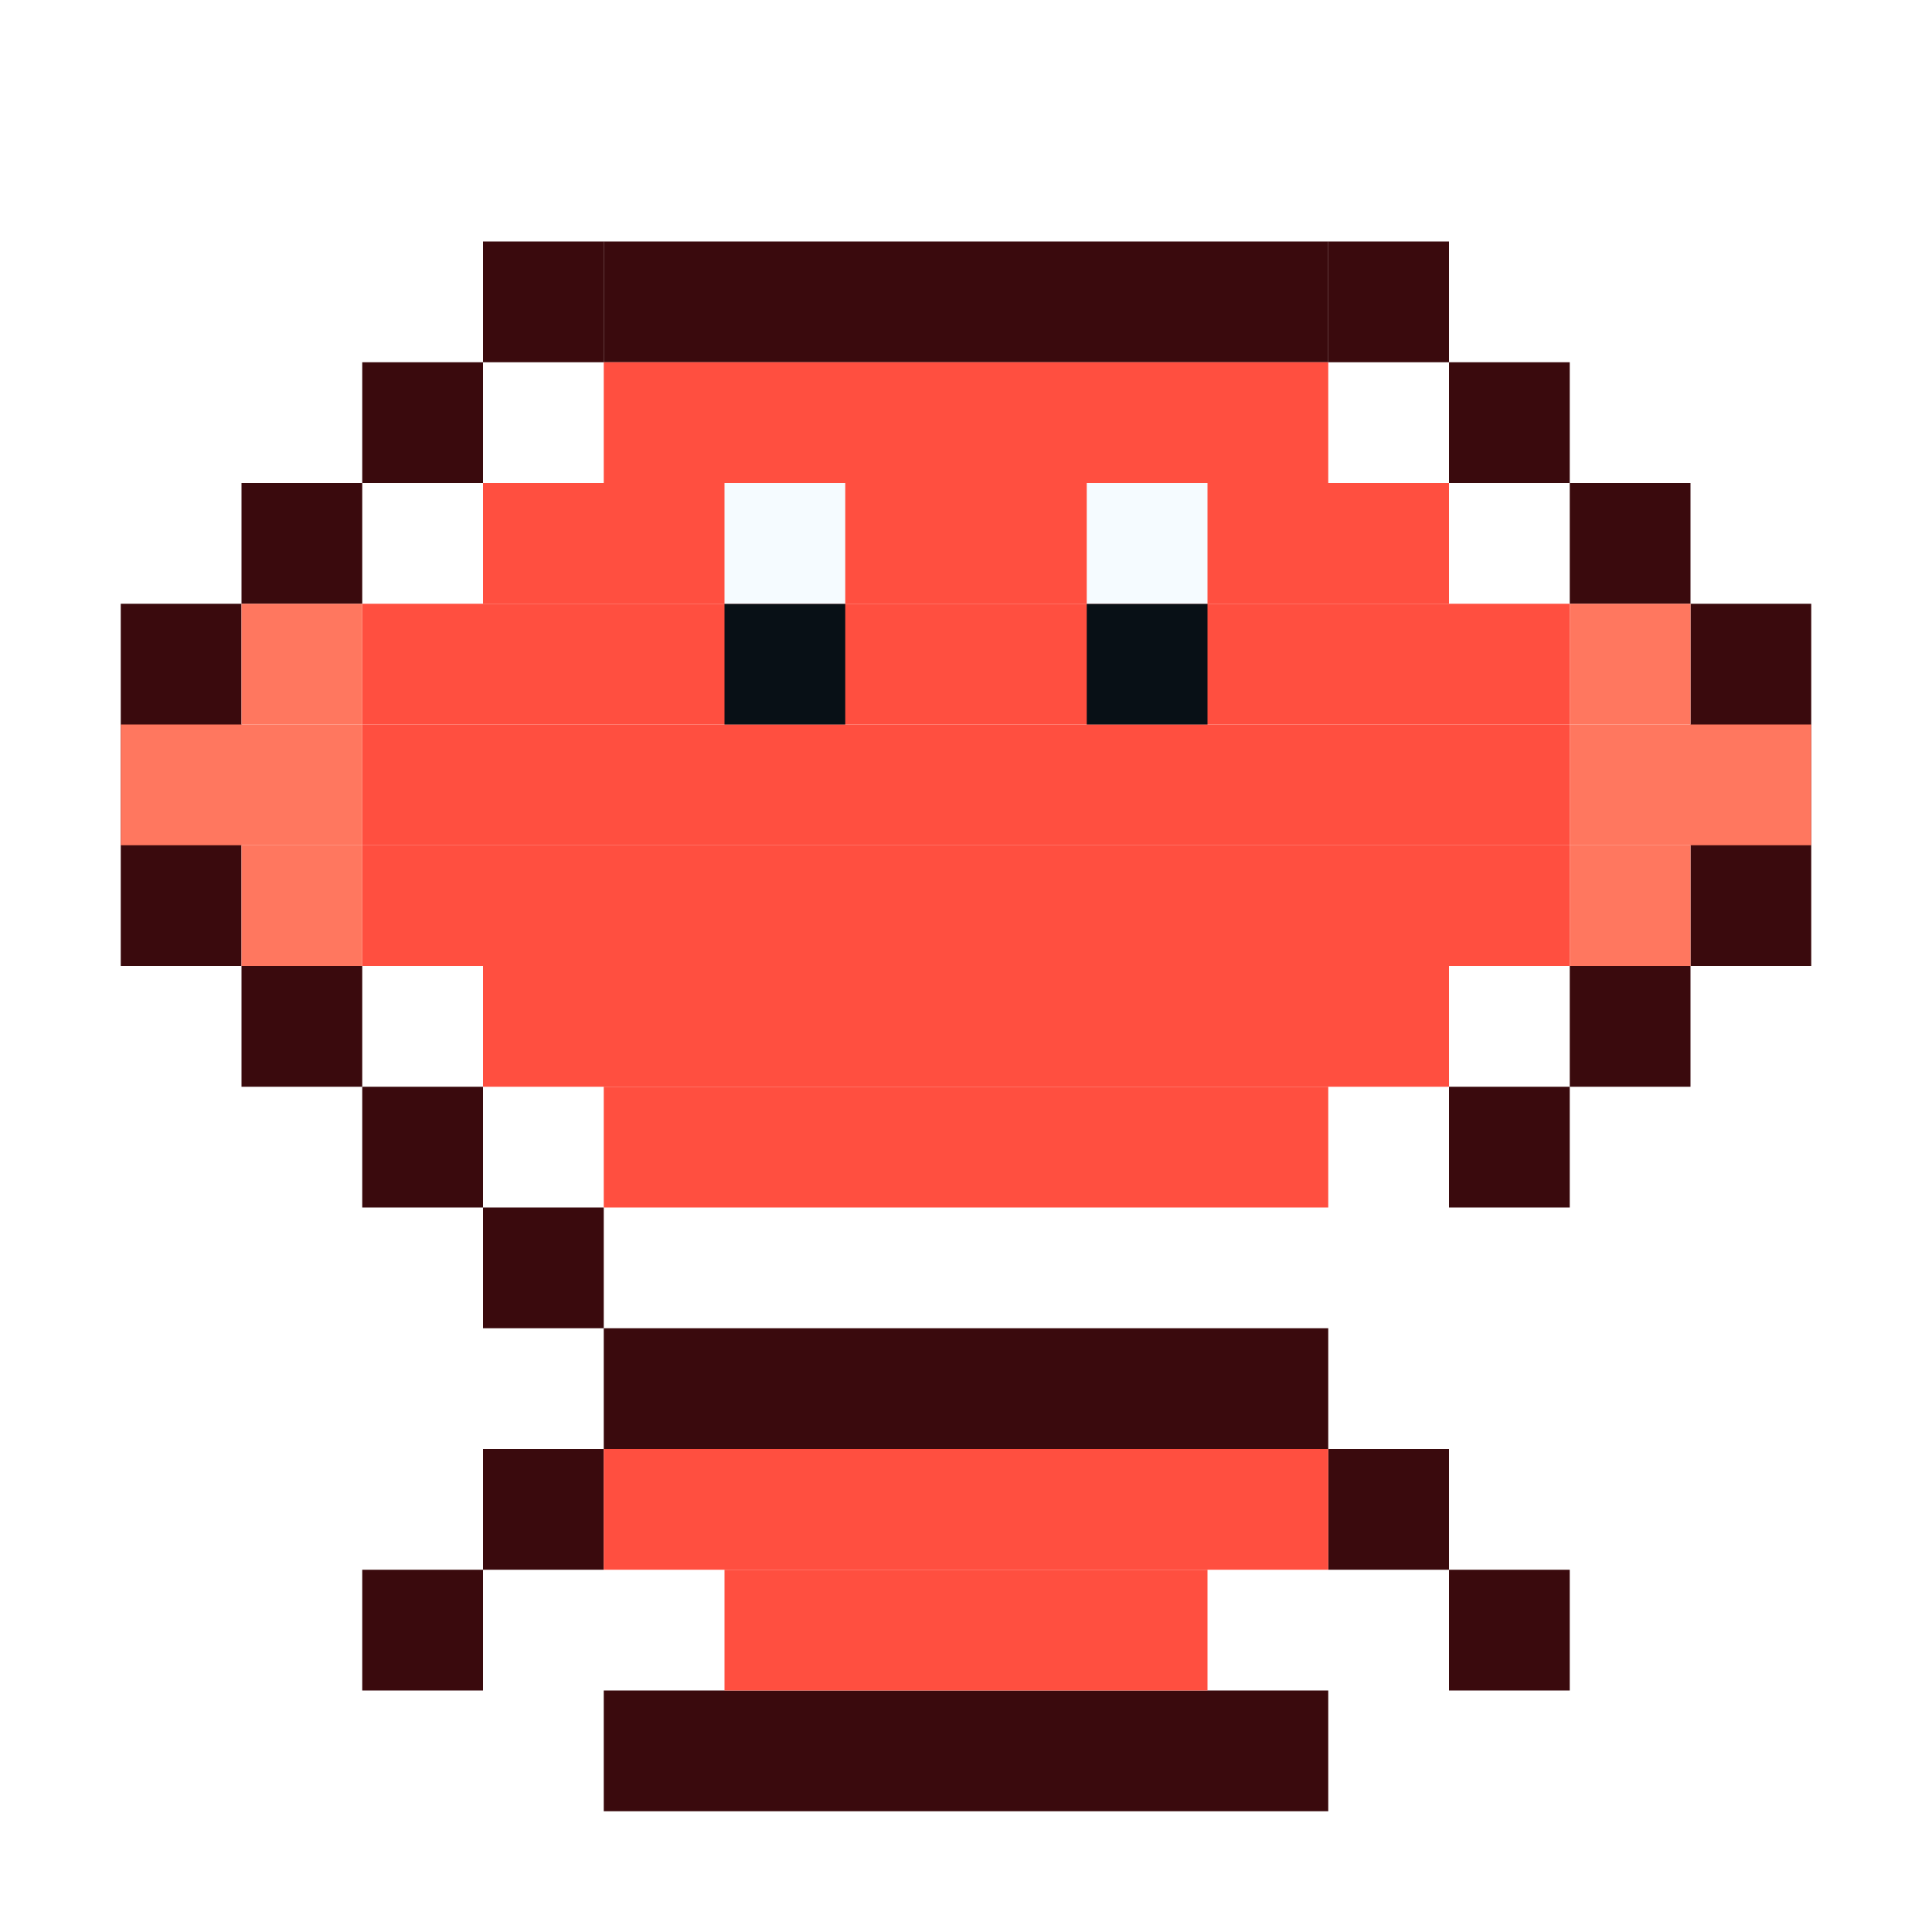
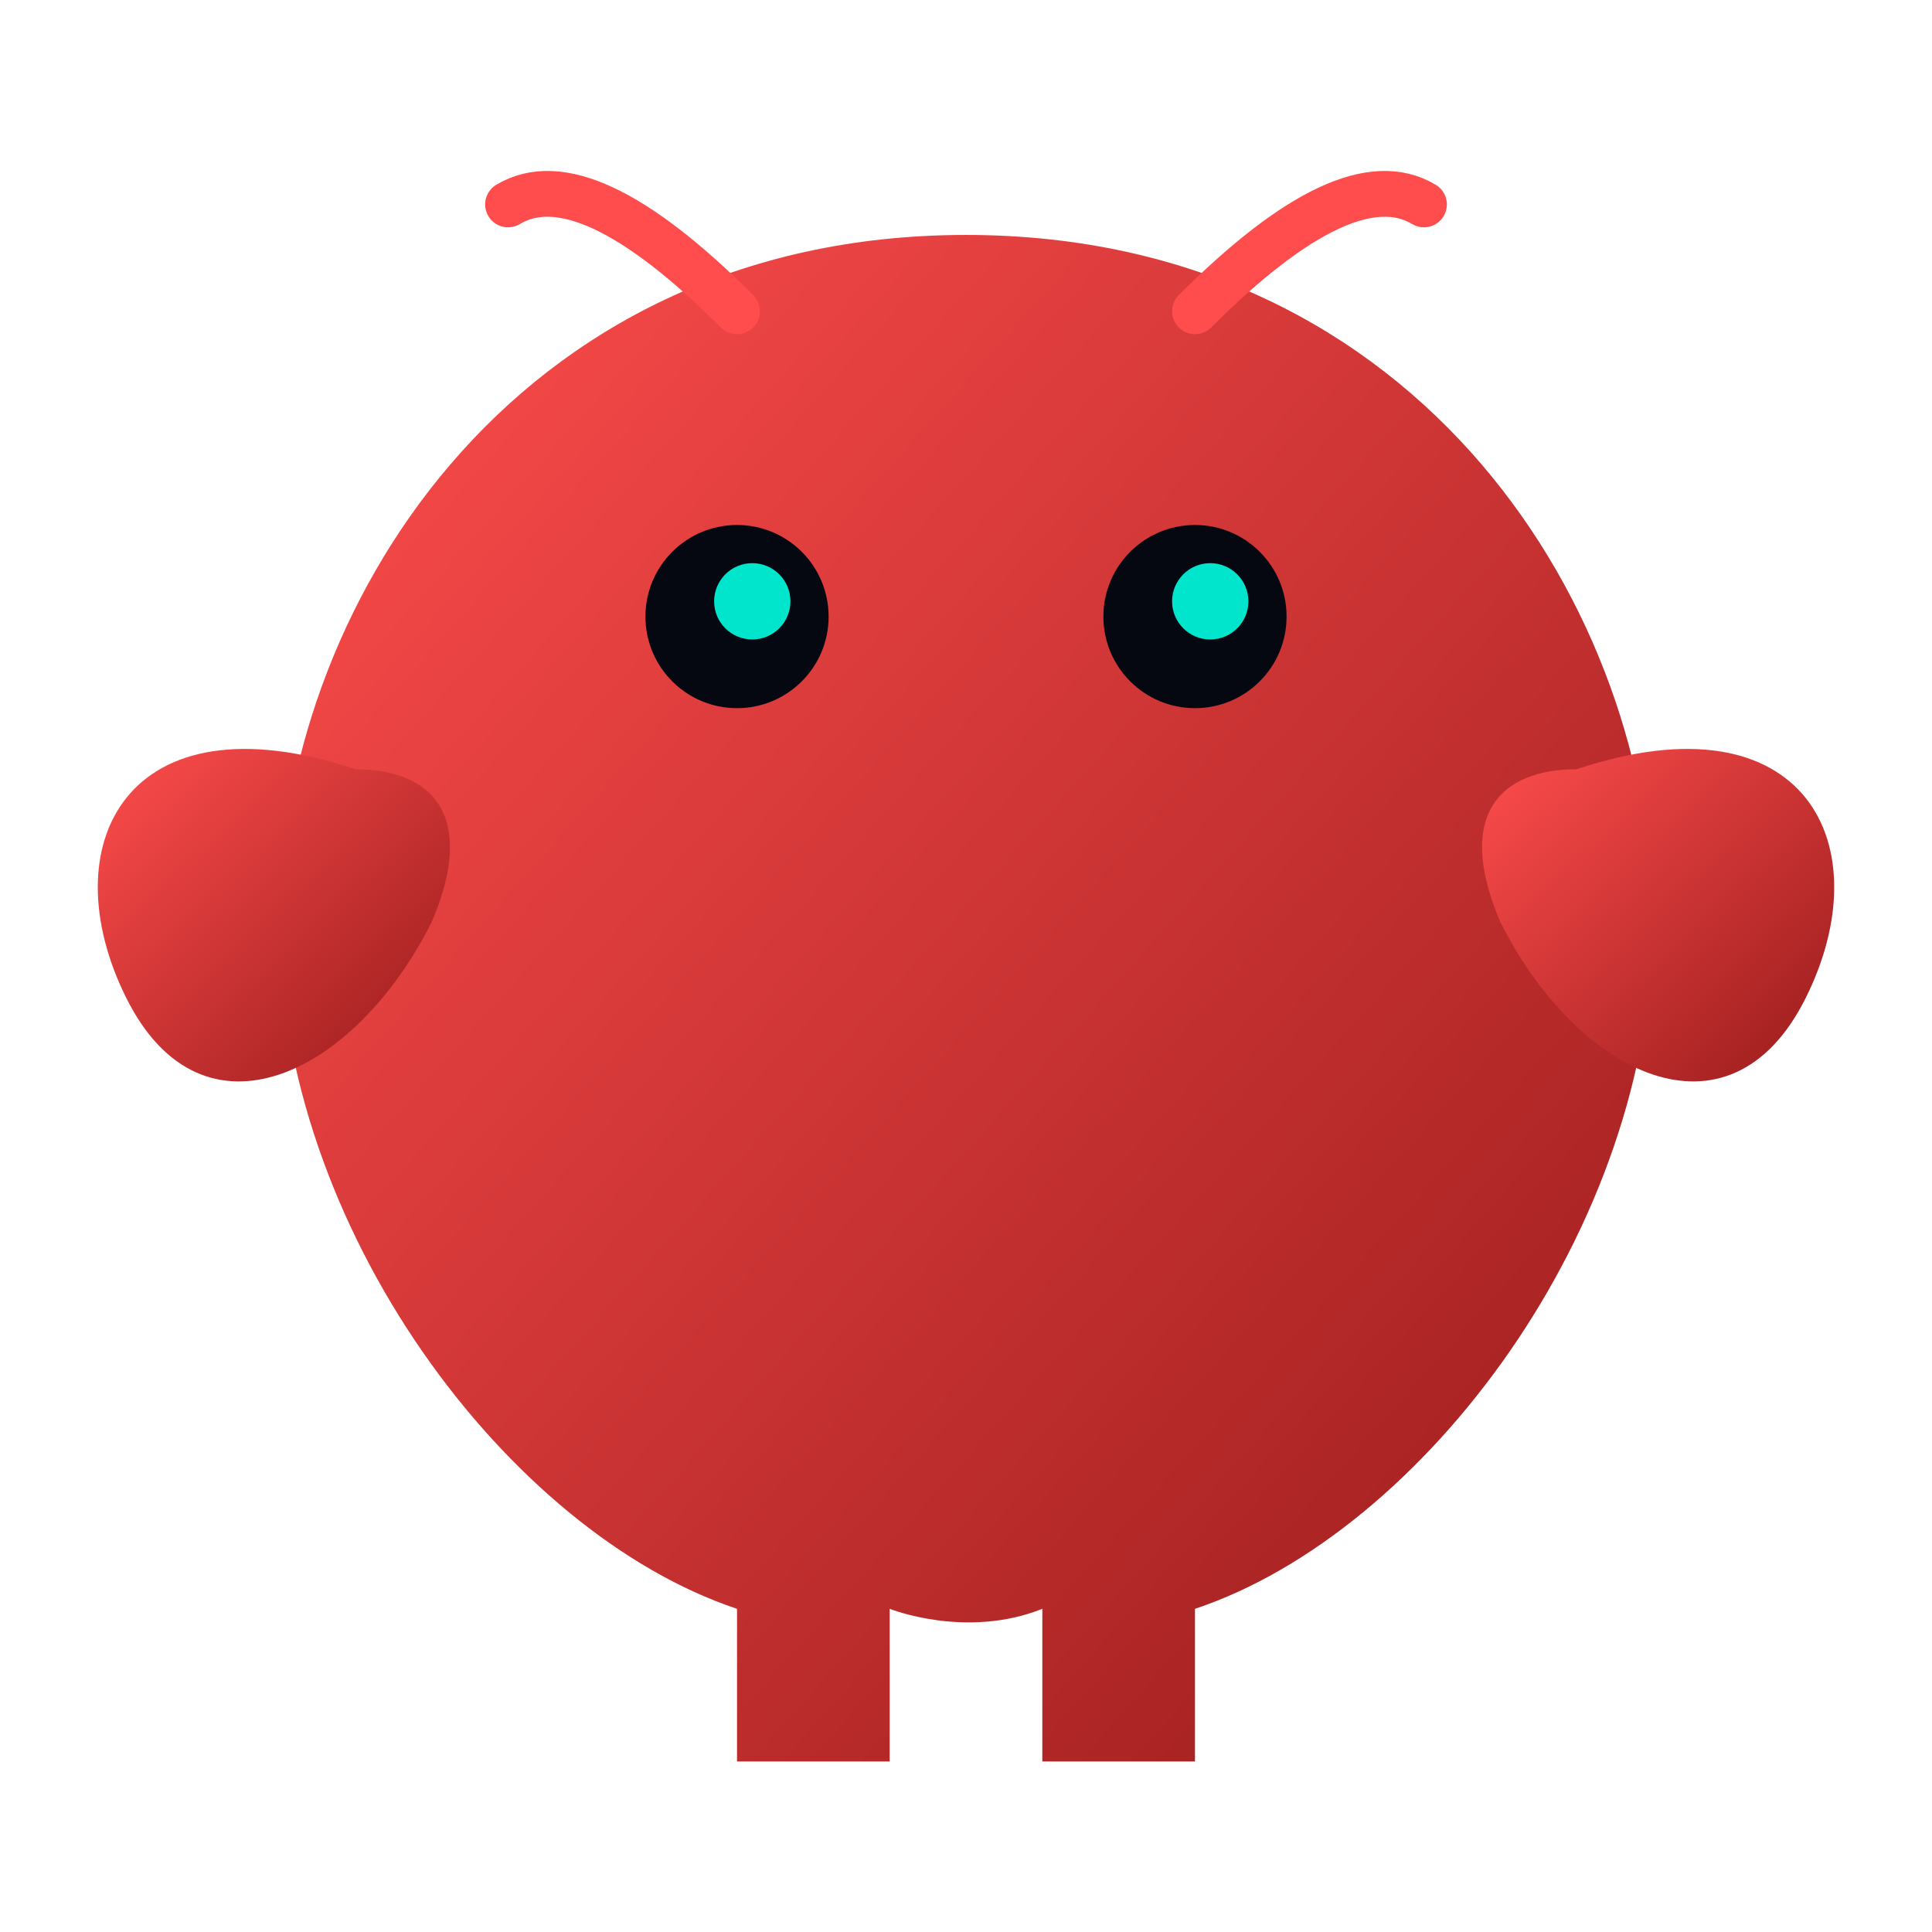
- <svg xmlns="http://www.w3.org/2000/svg" width="64" height="64" viewBox="0 0 16 16" role="img" aria-label="Pixel lobster">
-   <rect width="16" height="16" fill="none" />
-   <g fill="#3a0a0d">
-     <rect x="1" y="5" width="1" height="3" />
-     <rect x="2" y="4" width="1" height="1" />
-     <rect x="2" y="8" width="1" height="1" />
-     <rect x="3" y="3" width="1" height="1" />
-     <rect x="3" y="9" width="1" height="1" />
-     <rect x="4" y="2" width="1" height="1" />
-     <rect x="4" y="10" width="1" height="1" />
-     <rect x="5" y="2" width="6" height="1" />
-     <rect x="11" y="2" width="1" height="1" />
-     <rect x="12" y="3" width="1" height="1" />
-     <rect x="12" y="9" width="1" height="1" />
-     <rect x="13" y="4" width="1" height="1" />
-     <rect x="13" y="8" width="1" height="1" />
-     <rect x="14" y="5" width="1" height="3" />
-     <rect x="5" y="11" width="6" height="1" />
-     <rect x="4" y="12" width="1" height="1" />
-     <rect x="11" y="12" width="1" height="1" />
-     <rect x="3" y="13" width="1" height="1" />
-     <rect x="12" y="13" width="1" height="1" />
-     <rect x="5" y="14" width="6" height="1" />
-   </g>
-   <g fill="#ff4f40">
-     <rect x="5" y="3" width="6" height="1" />
-     <rect x="4" y="4" width="8" height="1" />
-     <rect x="3" y="5" width="10" height="1" />
-     <rect x="3" y="6" width="10" height="1" />
-     <rect x="3" y="7" width="10" height="1" />
-     <rect x="4" y="8" width="8" height="1" />
-     <rect x="5" y="9" width="6" height="1" />
-     <rect x="5" y="12" width="6" height="1" />
-     <rect x="6" y="13" width="4" height="1" />
-   </g>
-   <g fill="#ff775f">
-     <rect x="1" y="6" width="2" height="1" />
-     <rect x="2" y="5" width="1" height="1" />
-     <rect x="2" y="7" width="1" height="1" />
-     <rect x="13" y="6" width="2" height="1" />
-     <rect x="13" y="5" width="1" height="1" />
-     <rect x="13" y="7" width="1" height="1" />
-   </g>
-   <g fill="#081016">
-     <rect x="6" y="5" width="1" height="1" />
-     <rect x="9" y="5" width="1" height="1" />
-   </g>
-   <g fill="#f5fbff">
-     <rect x="6" y="4" width="1" height="1" />
-     <rect x="9" y="4" width="1" height="1" />
+ <svg xmlns="http://www.w3.org/2000/svg" fill="none" viewBox="-3.281 -5.391 126.562 126.562">
+   <defs>
+     <linearGradient id="a" x1="0%" x2="100%" y1="0%" y2="100%">
+       <stop offset="0%" stop-color="#ff4d4d" />
+       <stop offset="100%" stop-color="#991b1b" />
+     </linearGradient>
+   </defs>
+   <g>
+     <animateTransform additive="sum" attributeName="transform" calcMode="spline" dur="4s" keySplines="0.42 0 0.58 1; 0.42 0 0.58 1" keyTimes="0; 0.5; 1" repeatCount="indefinite" type="translate" values="0 0; 0 -5; 0 0" />
+     <path fill="url(#a)" d="M60 10c-30 0-45 25-45 45s15 40 30 45v10h10v-10s5 2 10 0v10h10v-10c15-5 30-25 30-45S90 10 60 10" />
+     <path fill="url(#a)" d="M20 45C5 40 0 50 5 60s15 5 20-5c3-7 0-10-5-10">
+       <animateTransform attributeName="transform" calcMode="spline" dur="4s" keySplines="0.42 0 0.58 1; 0.42 0 0.58 1; 0.42 0 0.58 1; 0.42 0 0.58 1" keyTimes="0; 0.85; 0.9; 0.95; 1" repeatCount="indefinite" type="rotate" values="0 26 53; 0 26 53; -8 26 53; 0 26 53; 0 26 53" />
+     </path>
+     <path fill="url(#a)" d="M100 45c15-5 20 5 15 15s-15 5-20-5c-3-7 0-10 5-10">
+       <animateTransform attributeName="transform" begin="0.2s" calcMode="spline" dur="4s" keySplines="0.42 0 0.58 1; 0.42 0 0.58 1; 0.42 0 0.58 1; 0.42 0 0.58 1" keyTimes="0; 0.85; 0.9; 0.95; 1" repeatCount="indefinite" type="rotate" values="0 94 53; 0 94 53; -8 94 53; 0 94 53; 0 94 53" />
+     </path>
+     <path stroke="#ff4d4d" stroke-linecap="round" stroke-width="3" d="M45 15Q35 5 30 8">
+       <animateTransform attributeName="transform" calcMode="spline" dur="2s" keySplines="0.42 0 0.58 1; 0.42 0 0.58 1; 0.42 0 0.58 1" keyTimes="0; 0.25; 0.75; 1" repeatCount="indefinite" type="rotate" values="0 37.5 11; -3 37.5 11; 3 37.5 11; 0 37.5 11" />
+     </path>
+     <path stroke="#ff4d4d" stroke-linecap="round" stroke-width="3" d="M75 15Q85 5 90 8">
+       <animateTransform attributeName="transform" calcMode="spline" dur="2s" keySplines="0.42 0 0.58 1; 0.42 0 0.58 1; 0.42 0 0.58 1" keyTimes="0; 0.25; 0.75; 1" repeatCount="indefinite" type="rotate" values="0 82.5 11; -3 82.5 11; 3 82.5 11; 0 82.5 11" />
+     </path>
+     <circle cx="45" cy="35" r="6" fill="#050810" />
+     <circle cx="75" cy="35" r="6" fill="#050810" />
+     <circle cx="46" cy="34" r="2.5" fill="#00e5cc">
+       <animate attributeName="opacity" dur="3s" keyTimes="0; 0.9; 0.95; 1" repeatCount="indefinite" values="1; 1; 0.3; 1" />
+     </circle>
+     <circle cx="76" cy="34" r="2.5" fill="#00e5cc">
+       <animate attributeName="opacity" dur="3s" keyTimes="0; 0.9; 0.95; 1" repeatCount="indefinite" values="1; 1; 0.3; 1" />
+     </circle>
  </g>
</svg>
